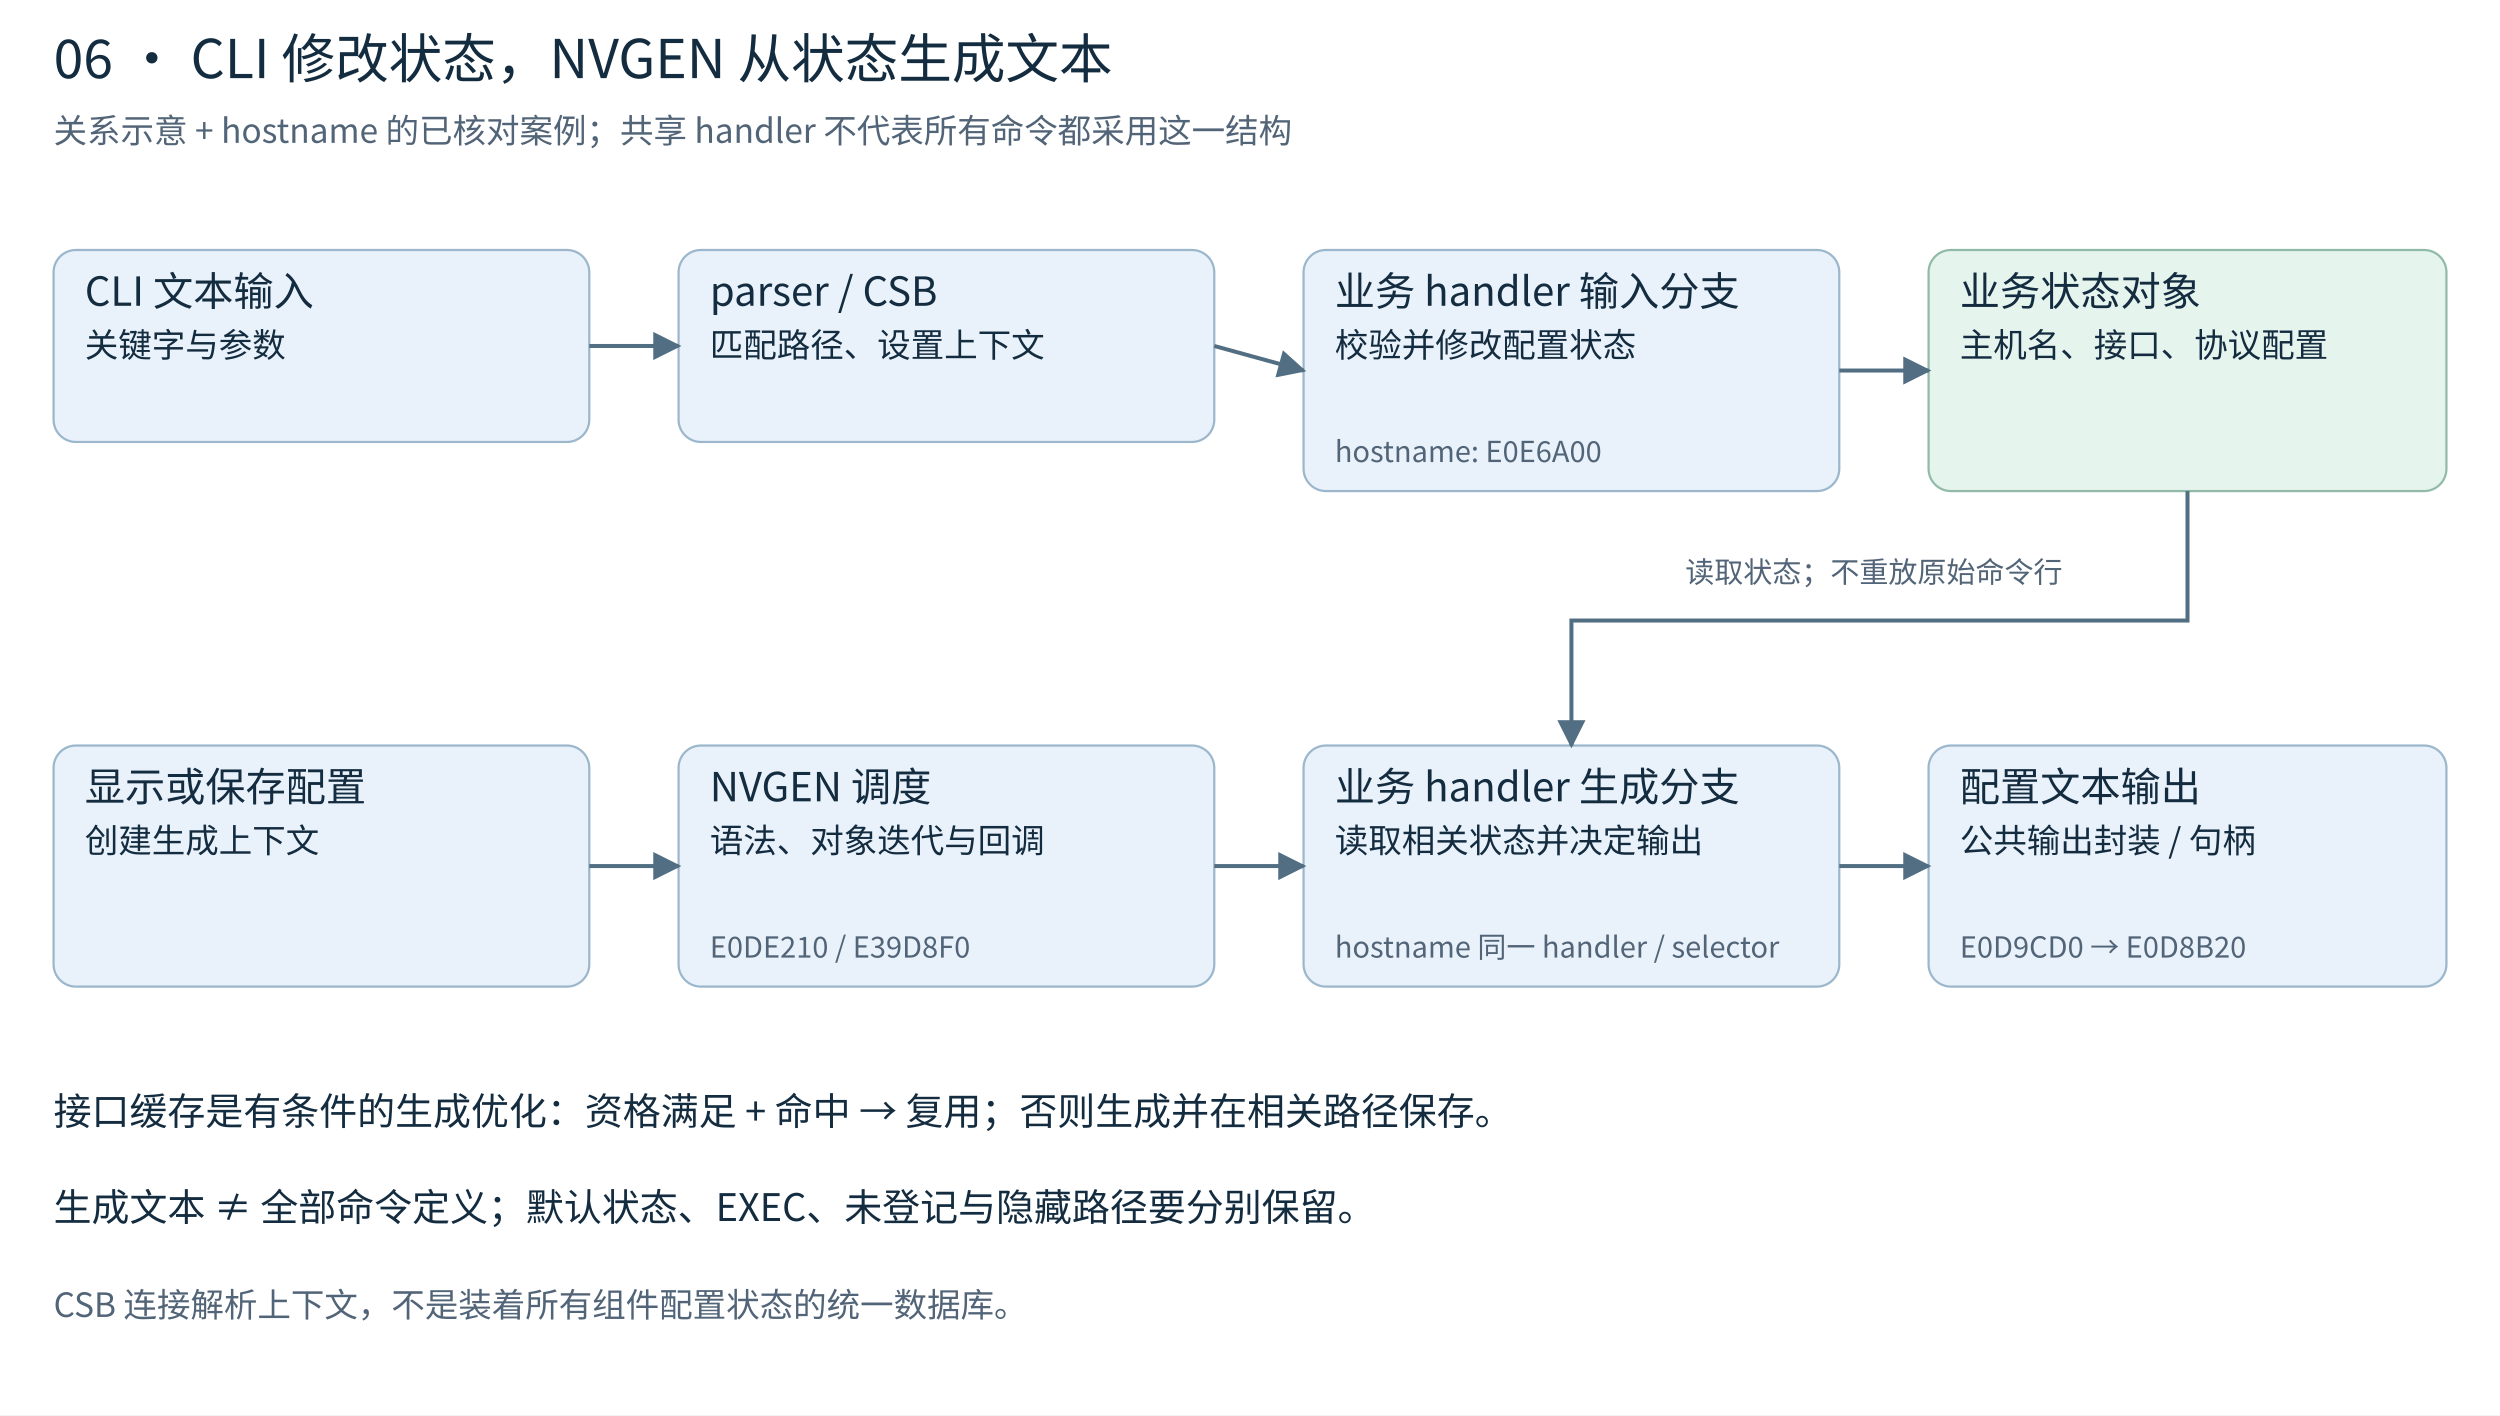
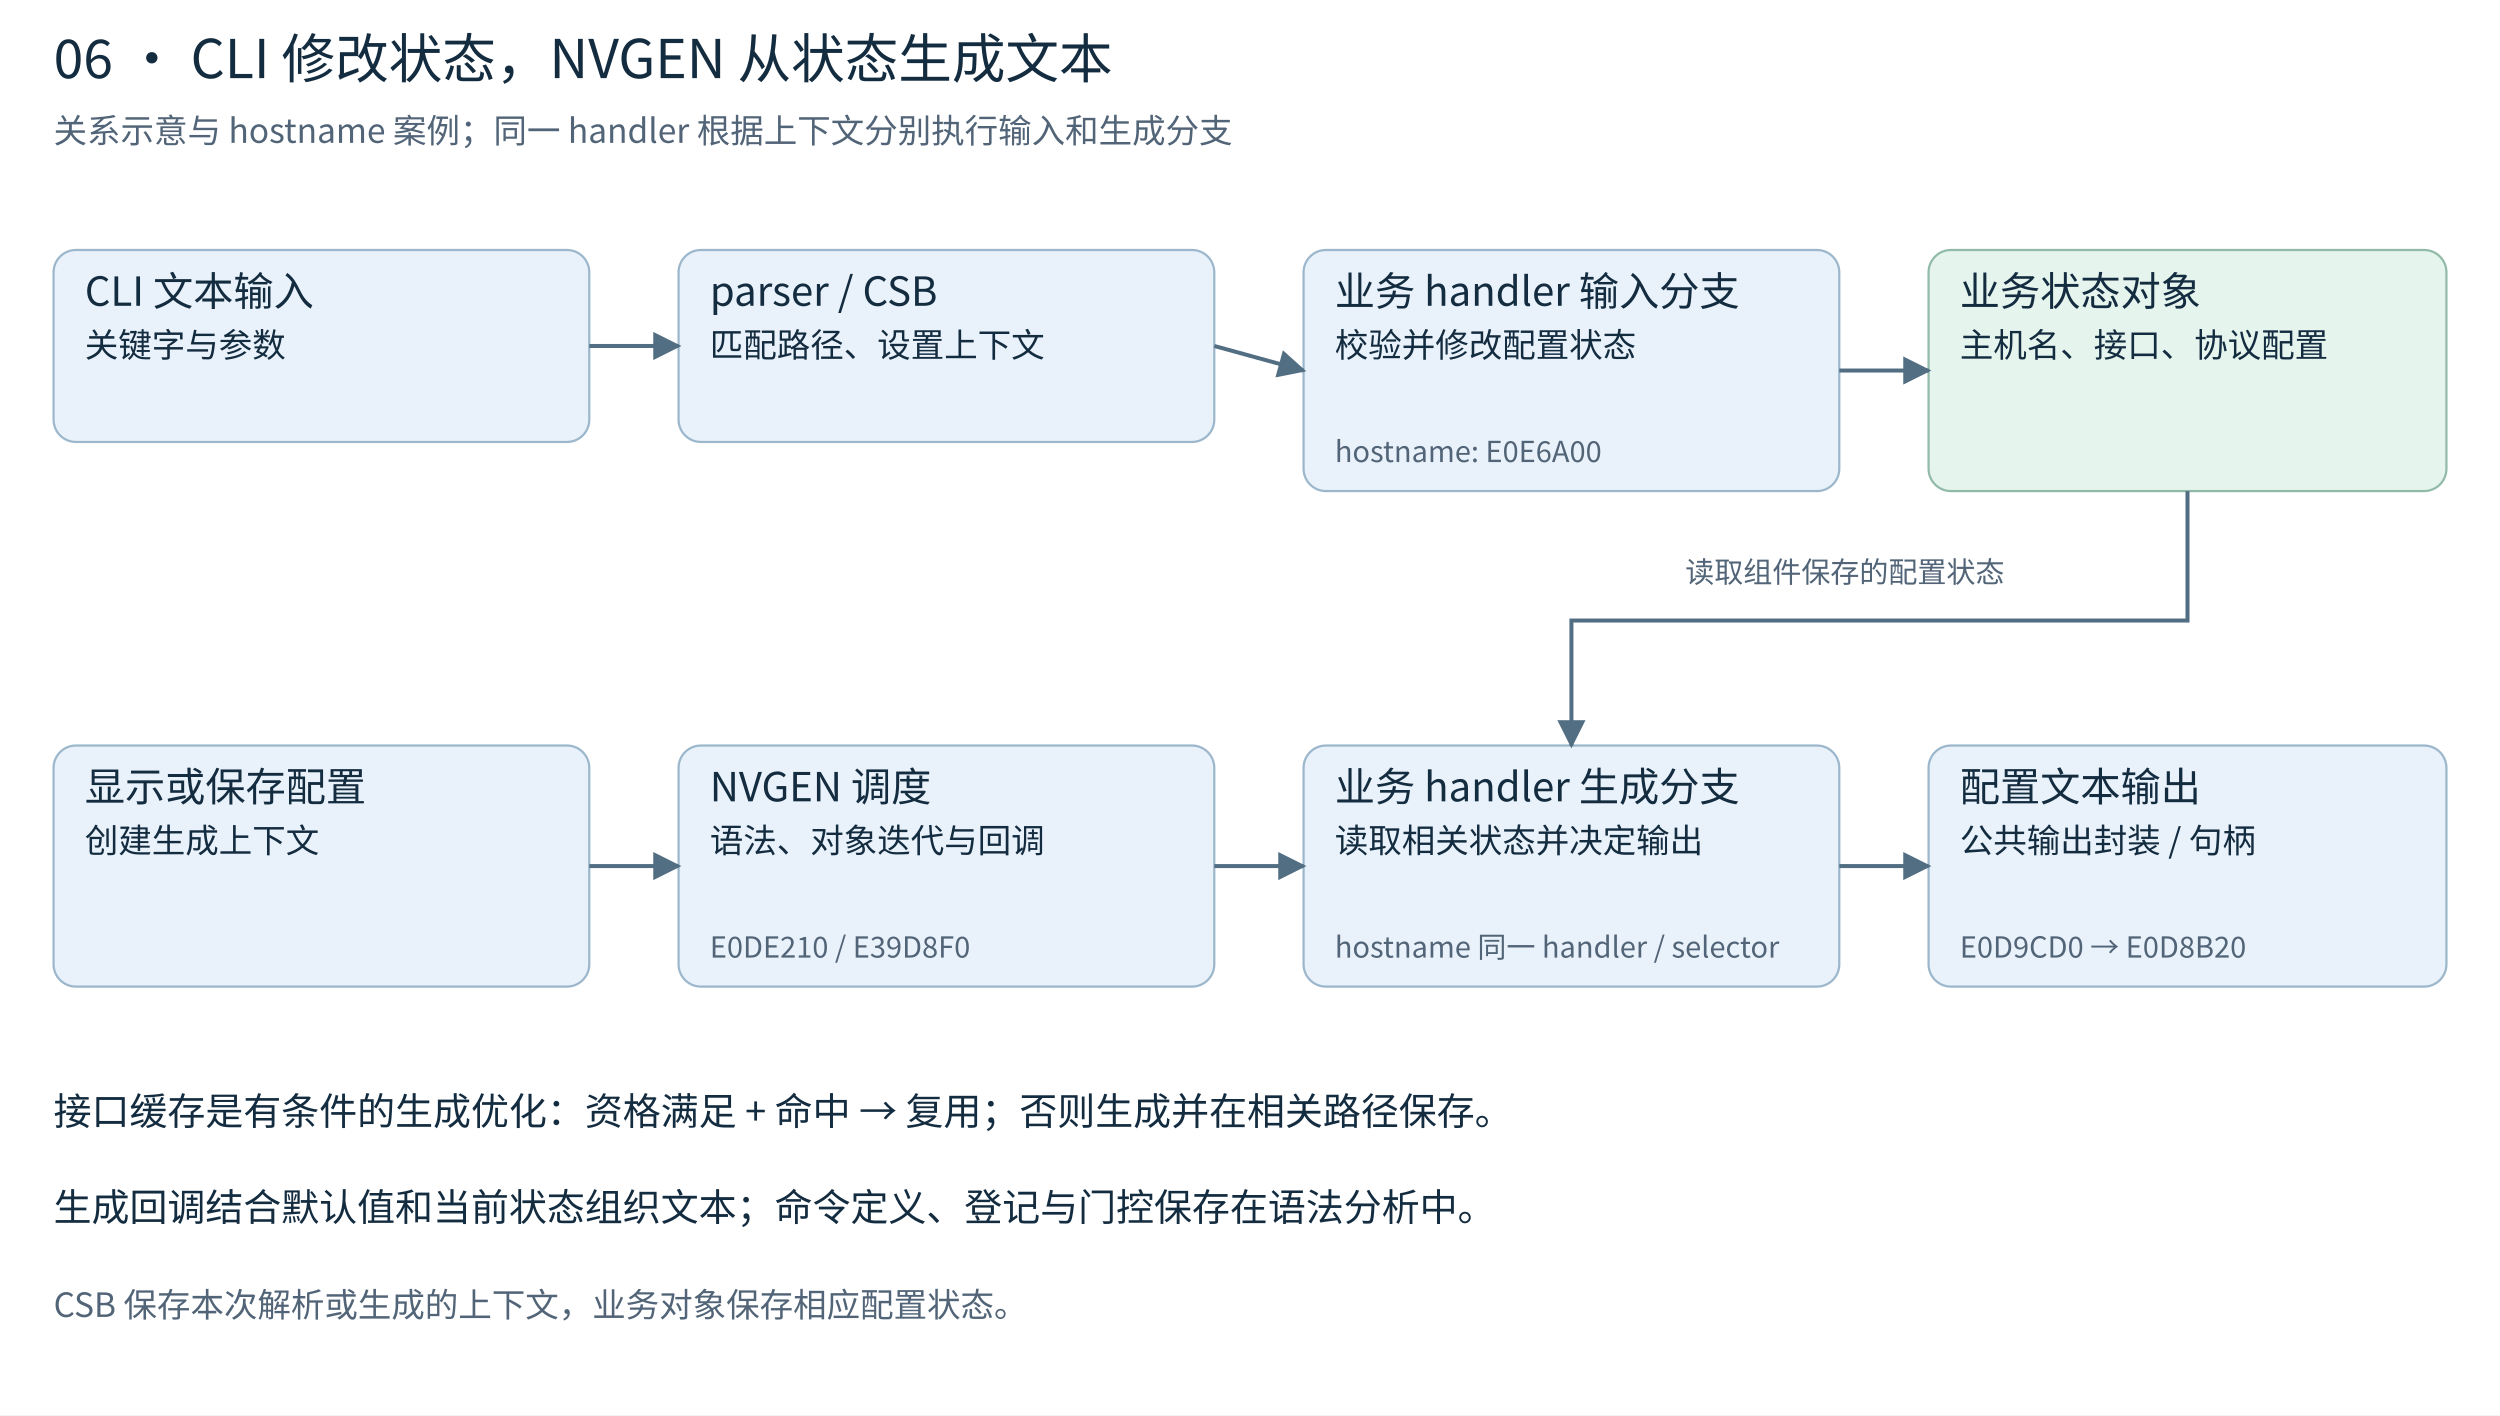
<svg xmlns="http://www.w3.org/2000/svg" viewBox="0 0 1120 634" role="img" aria-labelledby="configuration-title configuration-desc">
  <defs>
    <marker id="configuration-arrow" viewBox="0 0 10 10" refX="9" refY="5" markerWidth="7" markerHeight="7" orient="auto-start-reverse">
      <path d="M 0 0 L 10 5 L 0 10 z" fill="#526e83" />
    </marker>
  </defs>
  <rect width="1120" height="634" fill="#ffffff" />
  <g font-family="Microsoft YaHei, Noto Sans CJK SC, sans-serif">
    <text class="" x="24" y="35" font-size="24" fill="#142c40" font-weight="500">06 · CLI 修改状态，NVGEN 从状态生成文本</text>
-     <text class="" x="24" y="64" font-size="15" fill="#526477" font-weight="400">关系示意 + hostname 的已核对案例；共享 handler 不代表所有命令都采用这一结构</text>
+     <text class="" x="24" y="64" font-size="15" fill="#526477" font-weight="400">关系示意与 hostname 案例；同一 handler 根据上下文分别执行输入和生成分支</text>
    <rect x="24" y="112" width="240" height="86" rx="10" fill="#e9f2fa" stroke="#9cb7cc" />
    <text class="" x="38" y="137" font-size="18" fill="#142c40" font-weight="500">CLI 文本输入</text>
    <text class="" x="38" y="160" font-size="15" fill="#142c40" font-weight="400">关键字与参数</text>
    <rect x="304" y="112" width="240" height="86" rx="10" fill="#e9f2fa" stroke="#9cb7cc" />
    <text class="" x="318" y="137" font-size="18" fill="#142c40" font-weight="500">parser / CSB</text>
    <text class="" x="318" y="160" font-size="15" fill="#142c40" font-weight="400">匹配路径、设置上下文</text>
    <rect x="584" y="112" width="240" height="108" rx="10" fill="#e9f2fa" stroke="#9cb7cc" />
    <text class="" x="598" y="137" font-size="18" fill="#142c40" font-weight="500">业务 handler 输入分支</text>
    <text class="" x="598" y="160" font-size="15" fill="#142c40" font-weight="400">校验并修改配置状态</text>
    <text class="detail" x="598" y="207" font-size="13" fill="#526477" font-weight="400">hostname: E0E6A00</text>
    <rect x="864" y="112" width="232" height="108" rx="10" fill="#e6f4ee" stroke="#91bba8" />
    <text class="" x="878" y="137" font-size="18" fill="#142c40" font-weight="500">业务状态对象</text>
    <text class="" x="878" y="160" font-size="15" fill="#142c40" font-weight="400">主机名、接口、协议配置</text>
    <path d="M 264 155 L 304 155" fill="none" stroke="#526e83" stroke-width="1.8" marker-end="url(#configuration-arrow)" />
    <path d="M 544 155 L 584 166" fill="none" stroke="#526e83" stroke-width="1.8" marker-end="url(#configuration-arrow)" />
    <path d="M 824 166 L 864 166" fill="none" stroke="#526e83" stroke-width="1.8" marker-end="url(#configuration-arrow)" />
    <rect x="24" y="334" width="240" height="108" rx="10" fill="#e9f2fa" stroke="#9cb7cc" />
    <text class="" x="38" y="359" font-size="18" fill="#142c40" font-weight="500">显示或保存配置</text>
    <text class="" x="38" y="382" font-size="15" fill="#142c40" font-weight="400">创建生成上下文</text>
    <rect x="304" y="334" width="240" height="108" rx="10" fill="#e9f2fa" stroke="#9cb7cc" />
    <text class="" x="318" y="359" font-size="18" fill="#142c40" font-weight="500">NVGEN 调度</text>
    <text class="" x="318" y="382" font-size="15" fill="#142c40" font-weight="400">语法、对象迭代与回调</text>
    <text class="detail" x="318" y="429" font-size="13" fill="#526477" font-weight="400">E0DE210 / E39D8F0</text>
    <rect x="584" y="334" width="240" height="108" rx="10" fill="#e9f2fa" stroke="#9cb7cc" />
    <text class="" x="598" y="359" font-size="18" fill="#142c40" font-weight="500">业务 handler 生成分支</text>
    <text class="" x="598" y="382" font-size="15" fill="#142c40" font-weight="400">读取相关状态并决定输出</text>
    <text class="detail" x="598" y="429" font-size="13" fill="#526477" font-weight="400">hostname 同一 handler / selector</text>
    <rect x="864" y="334" width="232" height="108" rx="10" fill="#e9f2fa" stroke="#9cb7cc" />
    <text class="" x="878" y="359" font-size="18" fill="#142c40" font-weight="500">配置文本输出</text>
    <text class="" x="878" y="382" font-size="15" fill="#142c40" font-weight="400">公共输出封装 / 句柄</text>
    <text class="detail" x="878" y="429" font-size="13" fill="#526477" font-weight="400">E0D9CD0 → E0D8B20</text>
    <path d="M 264 388 L 304 388" fill="none" stroke="#526e83" stroke-width="1.8" marker-end="url(#configuration-arrow)" />
    <path d="M 544 388 L 584 388" fill="none" stroke="#526e83" stroke-width="1.8" marker-end="url(#configuration-arrow)" />
    <path d="M 824 388 L 864 388" fill="none" stroke="#526e83" stroke-width="1.8" marker-end="url(#configuration-arrow)" />
    <path d="M 980 220 L 980 278 L 704 278 L 704 334" fill="none" stroke="#526e83" stroke-width="1.8" marker-end="url(#configuration-arrow)" />
-     <text class="" x="755" y="261" font-size="13" fill="#526477" font-weight="400">读取状态；不重放原始命令行</text>
+     <text class="" x="755" y="261" font-size="13" fill="#526477" font-weight="400">读取组件保存的配置状态</text>
    <text class="" x="24" y="504" font-size="17" fill="#142c40" font-weight="400">接口缓存是有条件的生成优化：资格满足 + 命中 → 复用；否则生成并在相关路径保存。</text>
-     <text class="" x="24" y="547" font-size="17" fill="#142c40" font-weight="400">生成文本 ≠ 全部命令定义；默认状态、EXEC、未登记与隐藏路径要分别保留。</text>
-     <text class="" x="24" y="590" font-size="15" fill="#526477" font-weight="400">CSB 连接解析上下文，不是装着所有组件配置状态的统一数据库。</text>
+     <text class="" x="24" y="547" font-size="17" fill="#142c40" font-weight="400">生成回调结合默认值和当前状态组织文本；命令定义、登记与门控保存在语法分析中。</text>
+     <text class="" x="24" y="590" font-size="15" fill="#526477" font-weight="400">CSB 保存本次解析或生成的上下文，业务对象保存相应配置状态。</text>
  </g>
</svg>
